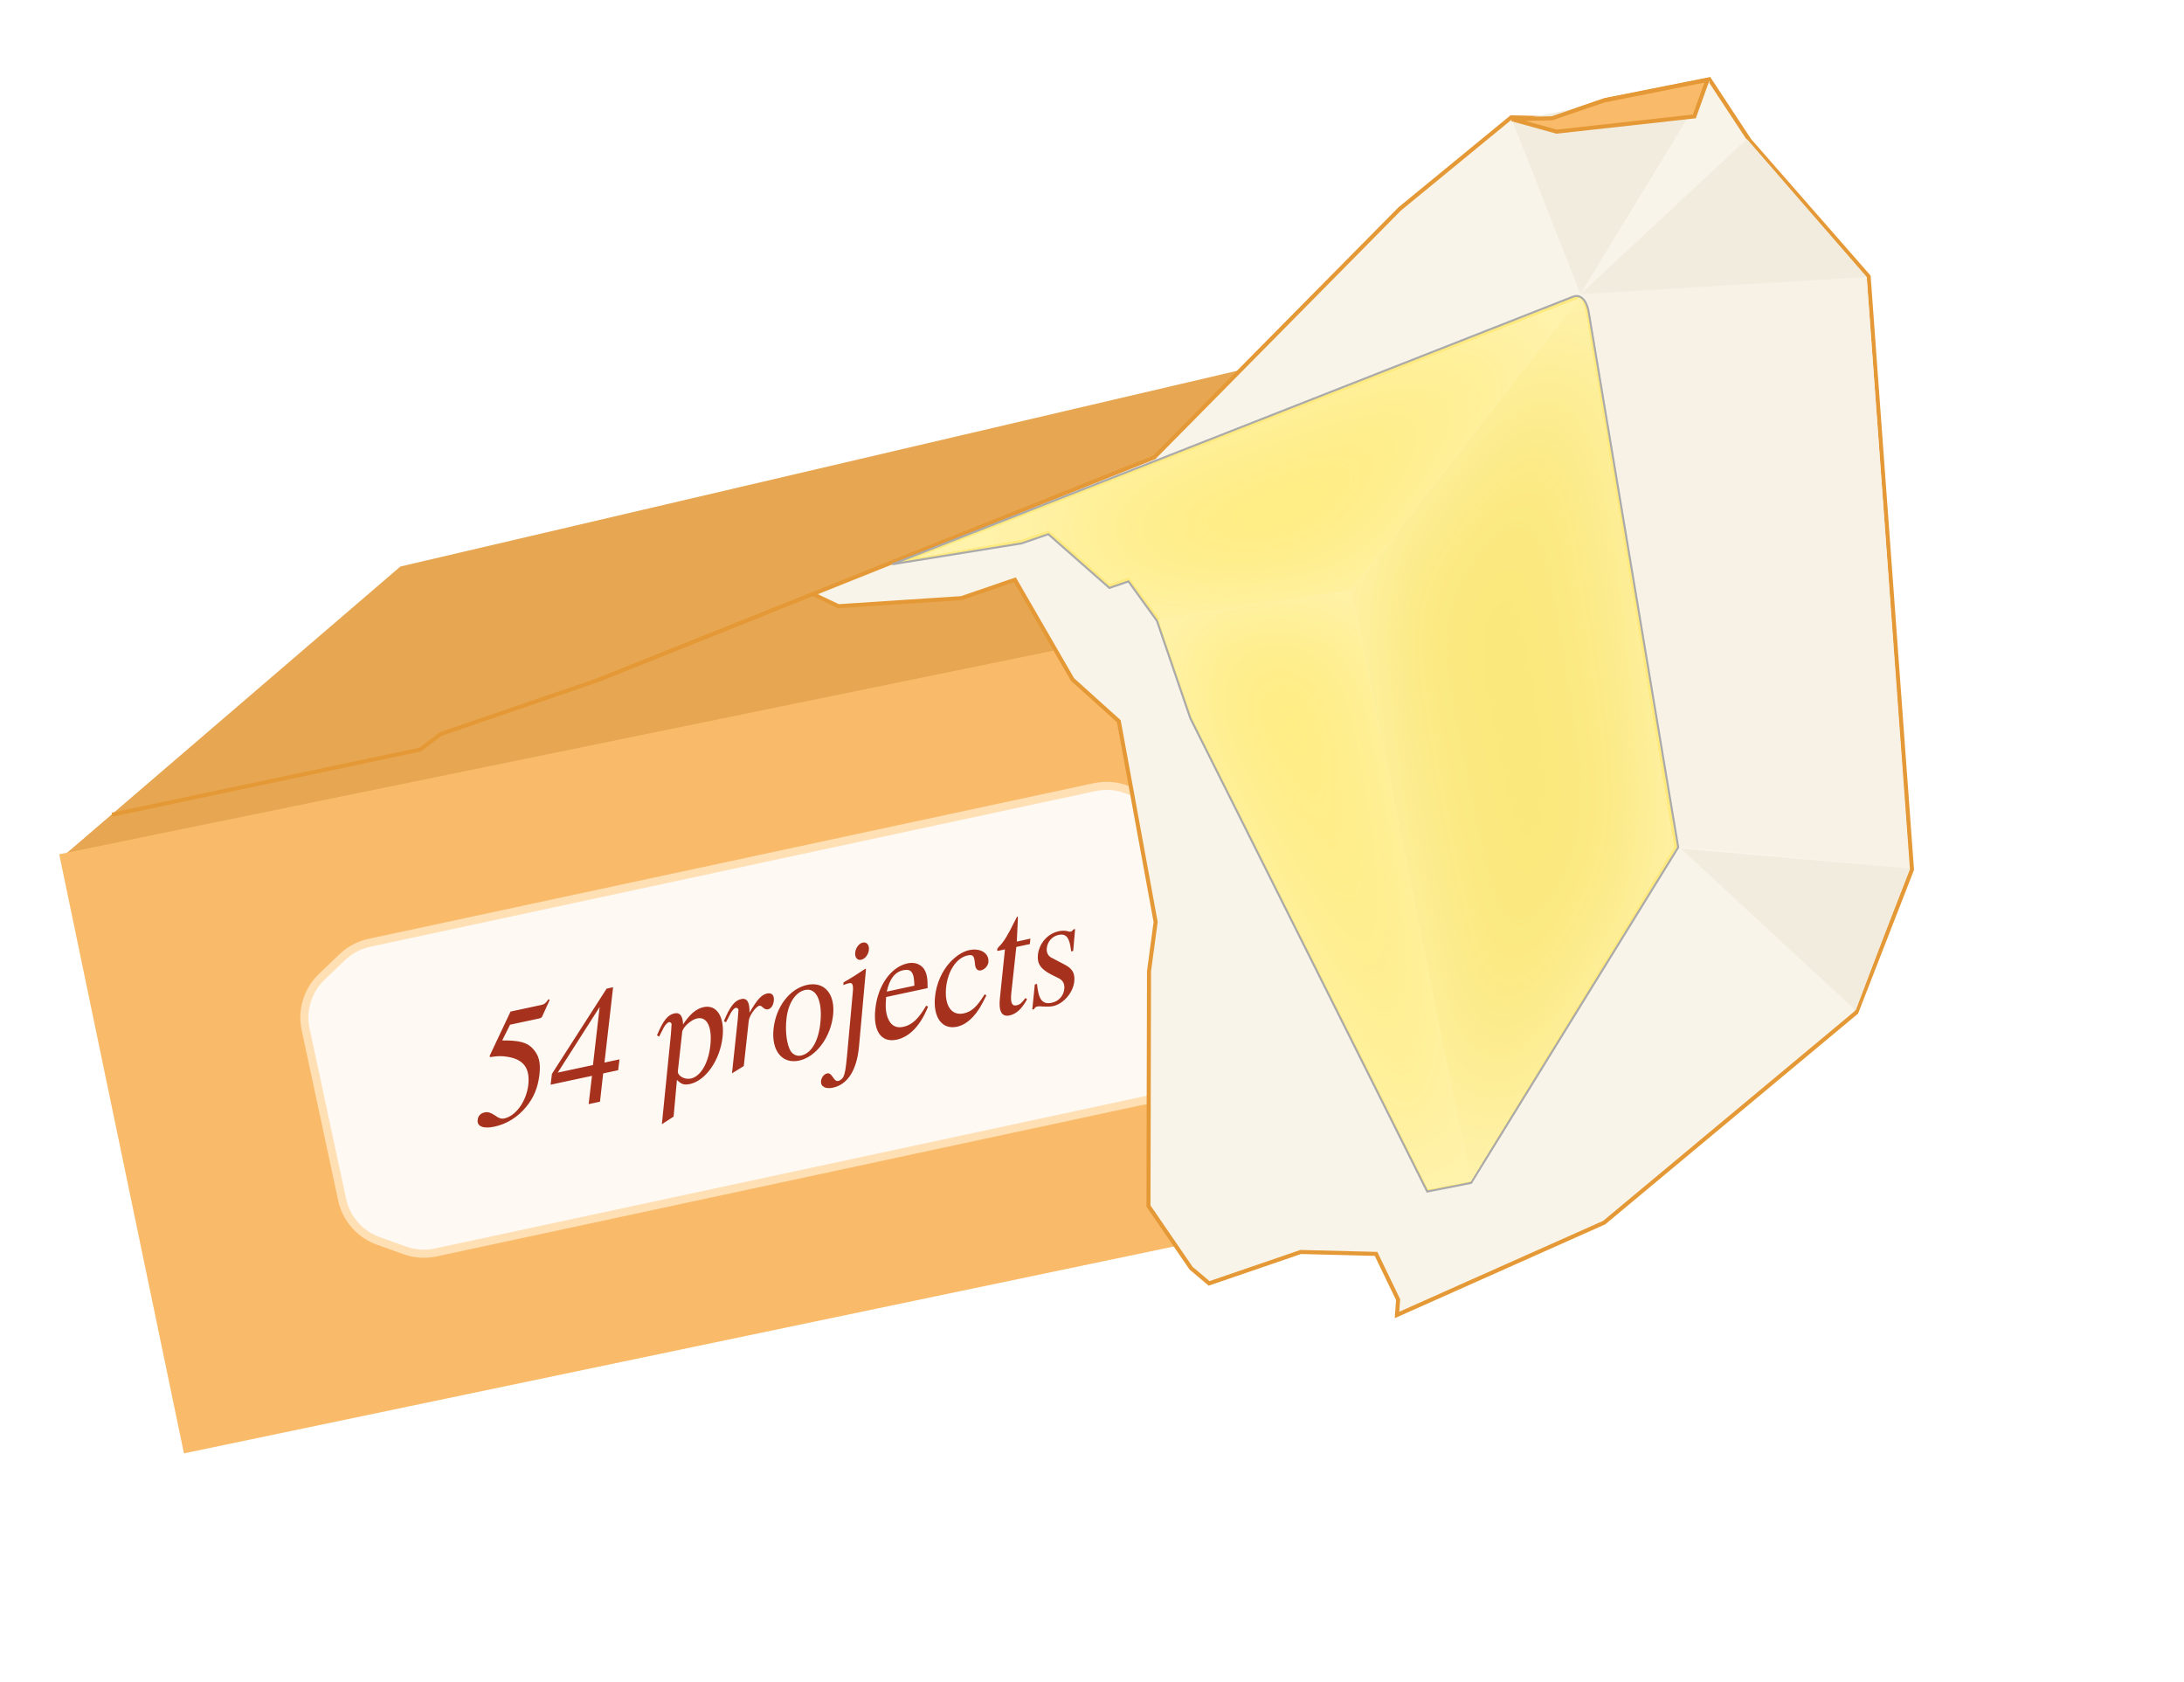
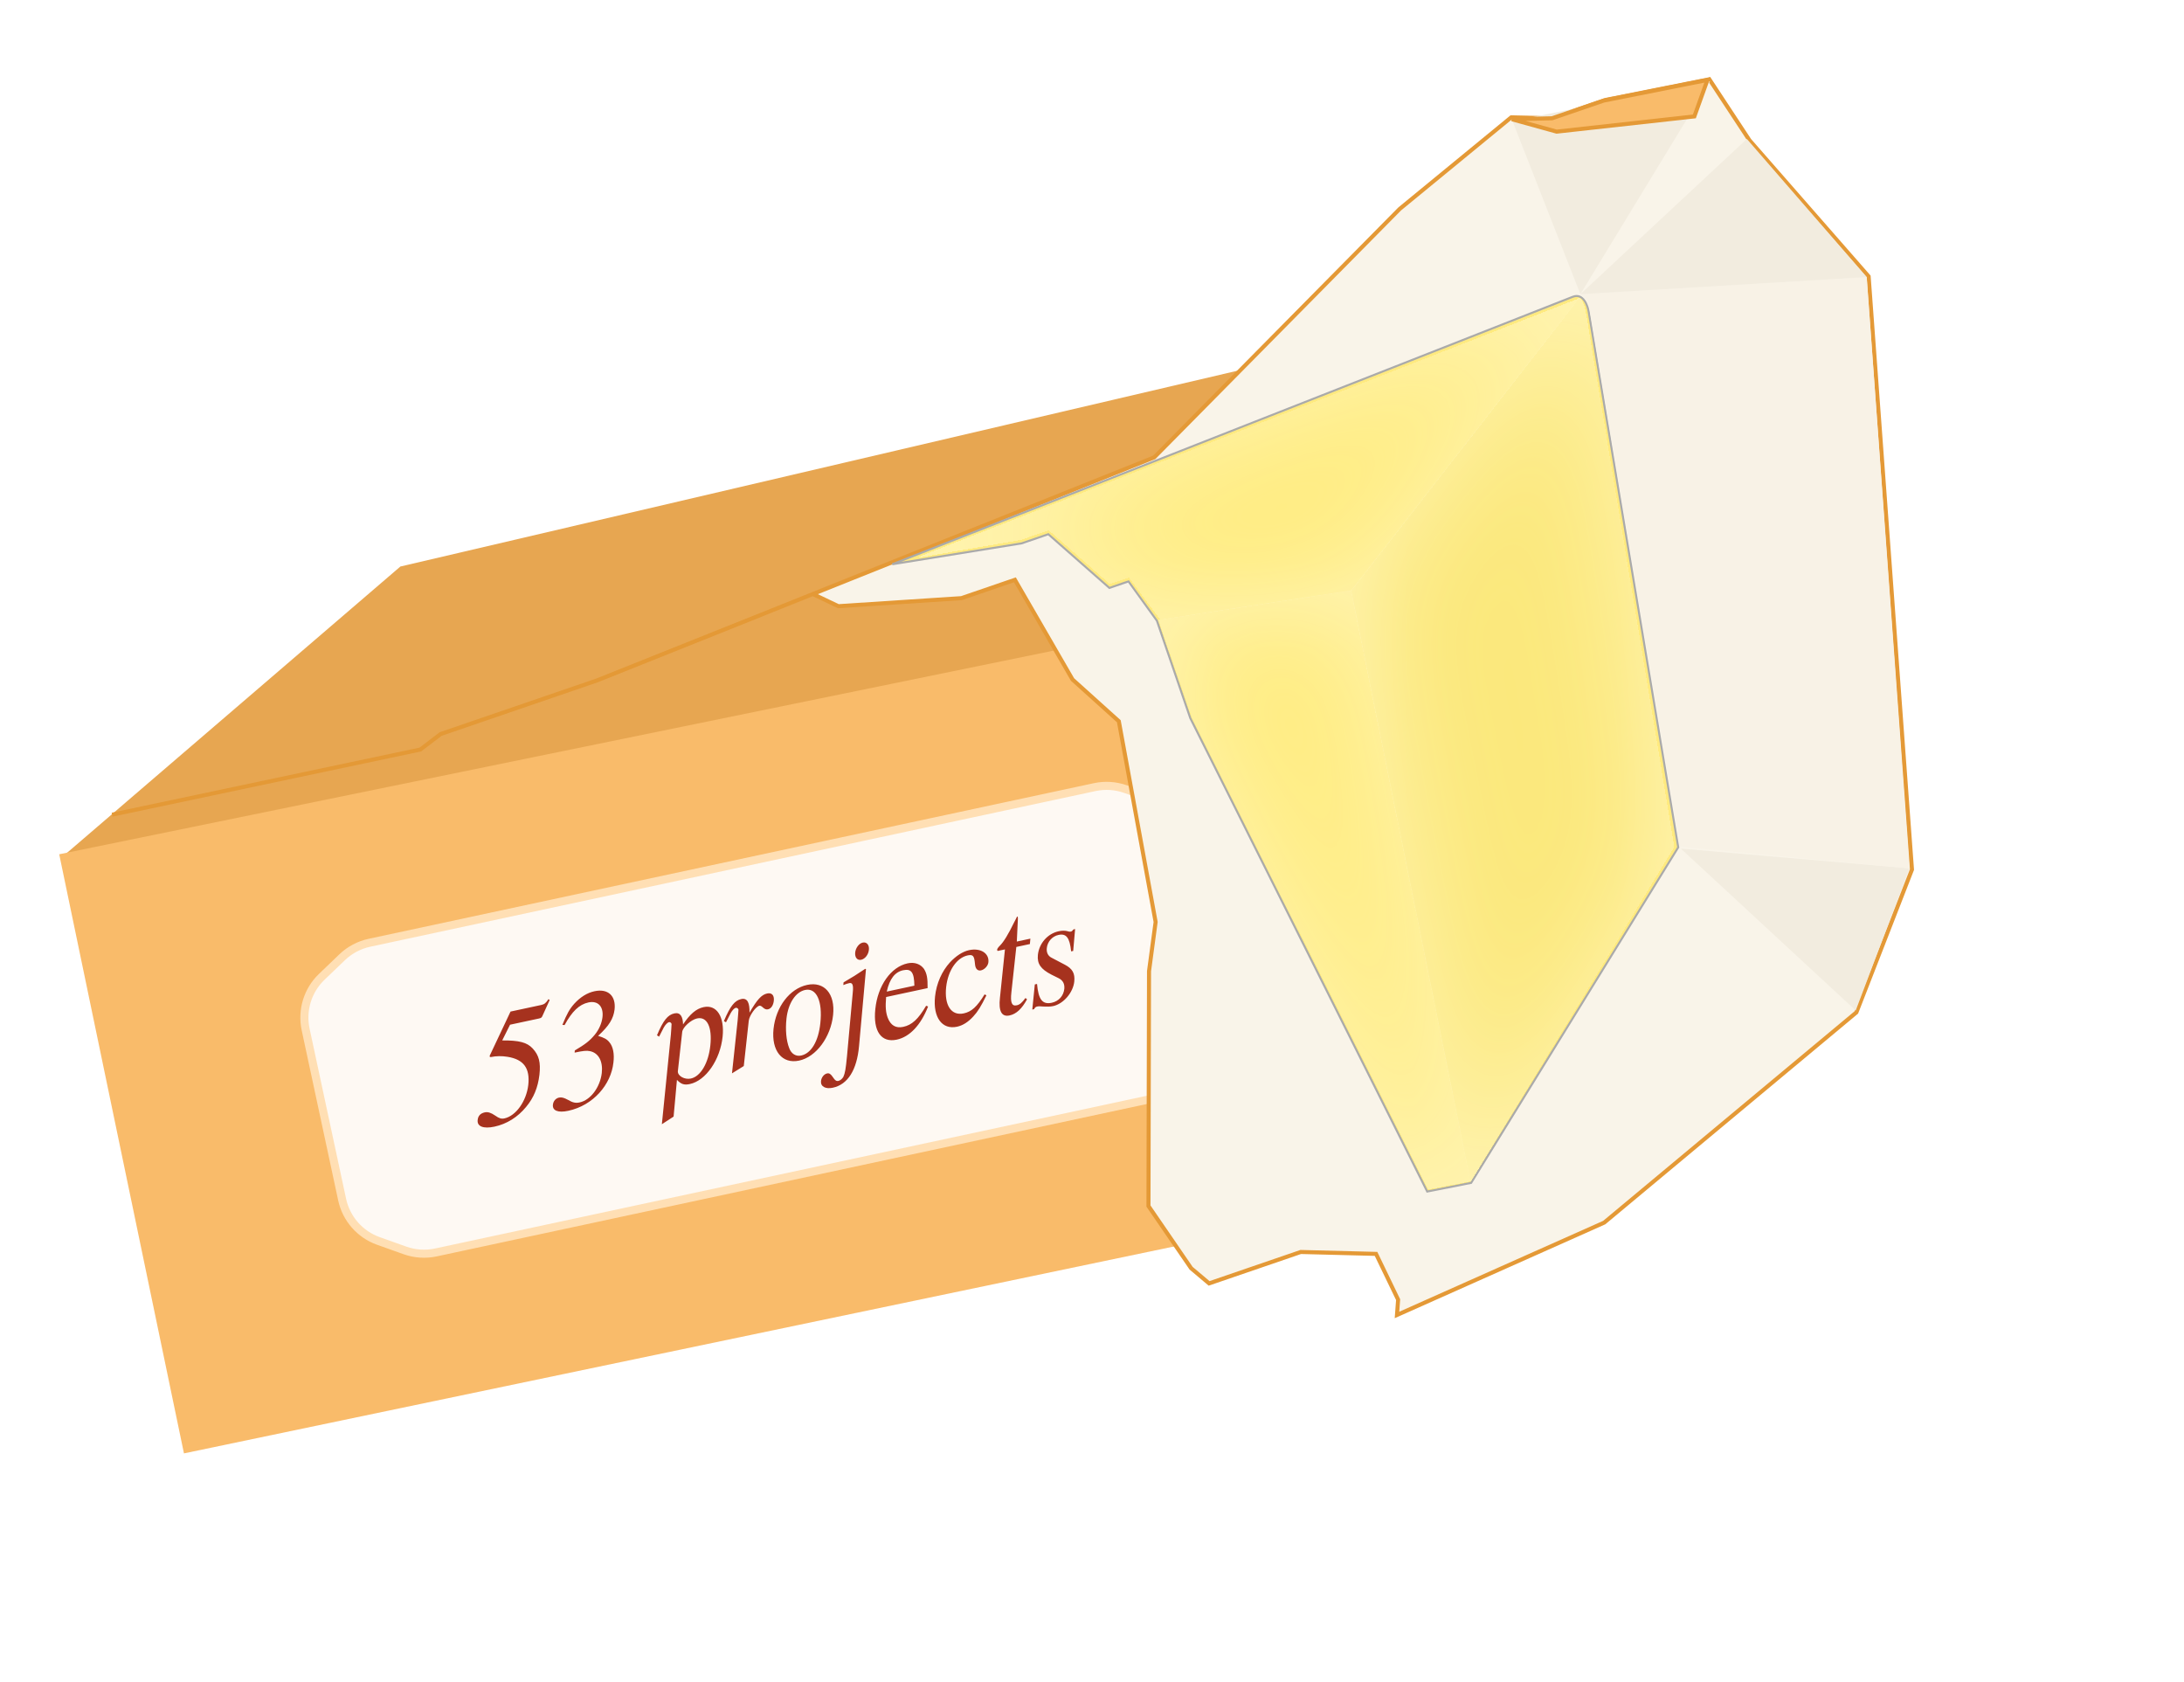
- <svg xmlns="http://www.w3.org/2000/svg" width="200" height="154" fill="none">
-   <path d="M145.03 26.526 123.762 54.28 5.542 78.594l31.123-26.725L145.03 26.526Z" fill="#E7A651" />
-   <path d="m153.463 77.584-18.694 30.678-11.753-53.504 22.098-28.251 8.349 51.077Z" fill="#F2AF58" />
-   <path d="m5.422 78.215 118.236-24.208 11.16 54.411-117.973 24.651L5.423 78.215Z" fill="#F9BB6A" />
-   <path d="M100.254 72.066 33.828 86.318a5.174 5.174 0 0 0-2.496 1.325l-1.867 1.791a5.174 5.174 0 0 0-1.477 4.82l3.342 15.577a5.173 5.173 0 0 0 3.324 3.789l2.438.868a5.177 5.177 0 0 0 2.82.184l66.425-14.252a5.17 5.17 0 0 0 2.496-1.325l1.867-1.791a5.17 5.17 0 0 0 1.477-4.819l-3.342-15.578a5.173 5.173 0 0 0-3.324-3.789l-2.437-.867a5.174 5.174 0 0 0-2.82-.185Z" fill="#FEF9F3" stroke="#FFDFB4" stroke-width=".739" />
-   <path d="m50.335 91.56-.678 1.492c-.064.12-.102.157-.318.204l-2.63.564-.72 1.44c1.54-.013 2.275.177 2.788.732.588.63.745 1.291.622 2.406-.14 1.18-.527 2.124-1.226 2.955-.767.935-1.767 1.558-2.895 1.8-1.011.217-1.606-.018-1.536-.608.038-.386.261-.615.651-.699.29-.062.566.03.955.294.358.256.567.317.842.258 1.055-.226 2.008-1.565 2.187-3.055.17-1.533-.413-2.345-1.9-2.585a4.164 4.164 0 0 0-1.493.018c-.102.021-.154-.013-.14-.091 0 0 .004-.047.027-.082l1.881-3.986 2.804-.602c.29-.062.433-.168.671-.537l.108.082Zm6.274 6.425-1.373.295-.291 2.587-1.04.224.305-2.59-3.787.811.12-.993 5.008-7.802.593-.127-.788 6.897 1.373-.295-.12.993Zm-2.308-.472.613-5.317-3.836 6.009 3.223-.692Zm11.874-2.608c-.223 2.134-1.539 4.034-2.998 4.347-.52.112-.797.02-1.186-.38-.106 1.126-.197 2.249-.306 3.361l-1.075.699.825-8.204c.03-.28.052-.813.064-.967-.007-.104-.133-.198-.234-.176-.13.028-.33.222-.483.496l-.426.833-.193-.125c.57-1.362.988-1.875 1.595-2.006.55-.118.776.303.791 1.01.631-.937 1.19-1.434 1.883-1.583 1.2-.258 1.926.872 1.743 2.695Zm-1.126.816c.183-1.687-.3-2.672-1.211-2.477-.564.121-1.322.813-1.366 1.246l-.396 3.577c-.044.433.611.807 1.19.682.895-.192 1.615-1.42 1.783-3.028Zm5.815-4.105c-.046.418-.236.73-.54.796-.158.034-.307-.025-.477-.185-.115-.111-.232-.162-.304-.146-.332.071-.924.909-.975 1.373-.158 1.38-.298 2.77-.456 4.15l-1.08.67c.18-1.626.343-3.264.523-4.89.03-.279.055-.798.07-.937-.006-.105-.147-.195-.248-.174-.13.028-.316.22-.469.494l-.426.832-.19-.11c.57-1.362.986-1.89 1.593-2.02.592-.127.768.41.75 1.245.709-1.21 1.1-1.642 1.62-1.754.42-.09.655.162.61.656Zm5.427 1.315c-.215 2.027-1.55 3.84-3.11 4.175-1.561.335-2.553-.904-2.346-2.899.216-2.026 1.477-3.688 3.081-4.032 1.576-.338 2.58.822 2.375 2.756Zm-1.17.75c.22-2.013-.352-3.266-1.393-3.043-.881.19-1.551 1.225-1.706 2.62-.11 1.036-.02 2.014.247 2.698.19.534.622.788 1.1.686.924-.198 1.579-1.306 1.753-2.961Zm4.45-6.73c-.041.447-.349.846-.71.923-.347.075-.588-.206-.548-.653.043-.433.347-.846.694-.92.362-.078.606.217.563.65Zm-1.793 3.06c-.13.029-.359.093-.552.18l.023-.247a28.418 28.418 0 0 0 1.986-1.243l.067.031-.635 7.046c-.196 2.188-1.03 3.516-2.403 3.81-.664.143-1.126-.105-1.08-.599.032-.34.269-.647.558-.71.202-.043.346.063.547.367.18.279.304.358.492.318.173-.037.35-.196.45-.369.154-.335.221-.728.333-1.9l.53-5.844c.069-.665-.027-.901-.316-.84Zm7.212 2.142c-.674 1.717-1.686 2.78-2.871 3.035-1.417.304-2.177-.773-1.962-2.8.22-2.148 1.425-3.858 2.957-4.187.636-.136 1.178.065 1.5.51.256.414.343.819.332 1.758l-3.8.816c-.075.923-.034 1.398.15 1.902.271.698.739.976 1.418.83.795-.17 1.376-.703 2.096-1.931l.18.067Zm-1.256-1.908c-.02-1.22-.277-1.573-1.028-1.412-.752.162-1.24.78-1.501 1.955l2.53-.543Zm6.599.883c-.494 1.013-.797 1.501-1.203 1.936-.465.508-.957.825-1.491.94-1.373.294-2.21-.857-2.013-2.758.13-1.223.634-2.329 1.368-3.136.554-.588 1.163-.99 1.756-1.118 1.04-.223 1.845.285 1.763 1.103-.033.34-.353.68-.685.752-.289.062-.498-.135-.538-.534l-.033-.296c-.065-.515-.198-.638-.645-.542-.998.214-1.793 1.368-1.967 2.887-.185 1.672.467 2.666 1.609 2.421.708-.152 1.203-.59 1.91-1.74l.168.085Zm3.72.366c-.479.873-.982 1.344-1.604 1.478-.722.155-1.02-.386-.878-1.626l.457-4.422-.665.142c-.146-.12.062-.346.2-.48.337-.33.785-1.061 1.298-2.124.099-.172.18-.356.276-.543.058-.012.082.028.076.21l-.099 2.078 1.243-.267-.045.494-1.243.267-.452 4.163c-.103.93.032 1.278.495 1.18.274-.06.478-.24.794-.67l.146.12Zm4.04-6.204c.044-.01.107-.068.215-.198l.145-.03-.175 2.002-.188.04c-.133-1.256-.446-1.657-1.155-1.505a1.375 1.375 0 0 0-1.073 1.198c-.05.403.112.732.433.89l1.227.643c.698.365.927.8.856 1.525-.099 1.02-.995 2.058-1.934 2.26-.26.055-.562.06-.899.041-.293-.028-.43-.029-.56 0-.144.03-.195.072-.294.244l-.16.034.232-2.302.203-.044c.127 1.44.499 1.904 1.352 1.721a1.428 1.428 0 0 0 1.147-1.274c.04-.447-.12-.776-.526-.976l-.66-.327c-.97-.502-1.316-.988-1.234-1.806.118-1.069.897-1.947 1.909-2.164.303-.065.59-.066.832.003.131.047.236.04.308.025Z" fill="#A6321E" />
-   <path d="m138.391 10.744-10.213 8.384L113.53 33.95l-7.831 7.925-31.261 12.512 2.335 1.115 11.272-.739 4.894-1.677 5.278 9.129 4.24 3.82 3.37 18.379-.605 4.504-.051 21.504 3.905 5.694 1.648 1.388 8.39-2.876 6.897.175 2.022 4.19-.105 1.403 18.978-8.459 23.093-19.245 5.09-13.074-3.968-54.31-10.916-12.47-3.671-5.579-9.508 1.892-4.894 1.678-3.741-.085Z" fill="#F9F4E9" />
-   <path d="m10.263 74.59 28.23-5.966 1.859-1.418 14.333-4.913 19.753-7.906m0 0 31.261-12.512 7.831-7.925 14.648-14.822 10.213-8.384 3.741.085 4.894-1.678 9.508-1.892 3.671 5.579 10.916 12.47 3.968 54.31-5.09 13.074-23.093 19.245-18.978 8.459.105-1.403-2.022-4.19-6.897-.175-8.39 2.876-1.648-1.388-3.905-5.694.051-21.504.605-4.504-3.37-18.378-4.24-3.821-5.278-9.13-4.894 1.678-11.272.74-2.335-1.116Z" stroke="#E49936" stroke-width=".37" />
-   <path d="m81.707 51.662 62.316-24.488c.964-.378 1.384.808 1.474 1.449l8.187 48.956-18.963 30.722-4.025.794-21.697-43.349-3.056-8.914-2.602-3.6-1.748.598L96 48.911l-2.447.839-11.846 1.912Z" fill="#FFEA7F" stroke="#AAA" stroke-width=".185" />
-   <g filter="url(#a)">
-     <path d="m106.118 56.772 17.624-2.72 10.919 54.074-3.851.734-21.636-43.174-3.056-8.914Z" fill="#FFEC7F" />
+ <svg xmlns="http://www.w3.org/2000/svg" width="200" height="154" viewBox="0 0 200 154" fill="none">
+   <path d="M145.03 26.526L123.762 54.28L5.541 78.594L36.665 51.869L145.03 26.526Z" fill="#E7A651" />
+   <path d="M153.463 77.584L134.769 108.262L123.016 54.758L145.114 26.507L153.463 77.584Z" fill="#F2AF58" />
+   <path d="M5.422 78.215L123.658 54.007L134.818 108.418L16.846 133.069L5.422 78.215Z" fill="#F9BB6A" />
+   <path d="M100.254 72.066L33.828 86.318C32.889 86.52 32.025 86.978 31.332 87.643L29.465 89.434C28.171 90.676 27.612 92.5 27.988 94.253L31.33 109.831C31.707 111.585 32.964 113.019 34.654 113.62L37.092 114.488C37.997 114.81 38.973 114.873 39.912 114.672L106.337 100.42C107.276 100.219 108.14 99.76 108.833 99.095L110.7 97.304C111.995 96.062 112.554 94.239 112.177 92.485L108.835 76.907C108.459 75.153 107.201 73.72 105.511 73.118L103.074 72.251C102.169 71.929 101.192 71.865 100.254 72.066Z" fill="#FEF9F3" stroke="#FFDFB4" stroke-width="0.739" />
+   <path d="M50.335 91.56L49.657 93.052C49.593 93.171 49.555 93.209 49.339 93.256L46.708 93.82L45.989 95.26C47.528 95.247 48.264 95.437 48.777 95.992C49.365 96.622 49.522 97.283 49.399 98.398C49.259 99.578 48.872 100.522 48.173 101.353C47.406 102.288 46.406 102.911 45.279 103.153C44.267 103.37 43.672 103.135 43.742 102.545C43.78 102.159 44.003 101.93 44.393 101.846C44.682 101.784 44.959 101.876 45.348 102.14C45.706 102.396 45.915 102.457 46.19 102.398C47.245 102.172 48.198 100.833 48.377 99.343C48.547 97.81 47.964 96.998 46.477 96.758C45.959 96.672 45.417 96.683 44.984 96.776C44.883 96.797 44.83 96.763 44.843 96.685C44.843 96.685 44.848 96.638 44.871 96.603L46.752 92.617L49.556 92.015C49.845 91.953 49.989 91.847 50.227 91.478L50.335 91.56ZM56.173 97.293C55.955 99.305 54.323 101.212 52.04 101.702C51.1 101.904 50.569 101.685 50.634 101.142C50.67 100.817 50.887 100.559 51.191 100.493C51.422 100.444 51.646 100.502 52.005 100.697C52.456 100.963 52.723 101.011 53.084 100.934C54.082 100.72 54.95 99.551 55.108 98.247C55.227 97.178 54.819 96.404 54.028 96.241C53.711 96.173 53.416 96.206 52.621 96.377L52.638 96.177C53.604 95.606 54.006 95.293 54.462 94.742C54.847 94.281 55.111 93.68 55.173 93.123C55.281 92.147 54.754 91.595 53.887 91.781C53.035 91.964 52.385 92.602 51.701 93.853L51.501 93.835C51.907 92.841 52.145 92.397 52.596 91.892C53.147 91.29 53.773 90.898 54.438 90.756C55.681 90.489 56.419 91.177 56.279 92.432C56.172 93.271 55.781 93.915 54.771 94.842C55.321 95.011 55.575 95.138 55.802 95.422C56.144 95.817 56.275 96.5 56.173 97.293ZM66.175 94.905C65.952 97.039 64.636 98.939 63.177 99.252C62.656 99.364 62.38 99.272 61.991 98.872C61.885 99.998 61.794 101.121 61.684 102.233L60.61 102.932L61.435 94.728C61.466 94.449 61.487 93.915 61.499 93.761C61.492 93.657 61.366 93.563 61.265 93.585C61.135 93.613 60.935 93.807 60.782 94.081L60.356 94.914L60.163 94.789C60.732 93.427 61.151 92.914 61.758 92.783C62.308 92.665 62.534 93.086 62.55 93.793C63.18 92.856 63.739 92.359 64.432 92.21C65.632 91.952 66.358 93.082 66.175 94.905ZM65.049 95.721C65.232 94.034 64.748 93.049 63.838 93.244C63.274 93.365 62.516 94.057 62.472 94.49L62.076 98.067C62.032 98.5 62.687 98.874 63.265 98.749C64.161 98.557 64.881 97.329 65.049 95.721ZM70.864 91.616C70.818 92.034 70.628 92.347 70.325 92.412C70.166 92.446 70.017 92.387 69.847 92.227C69.732 92.116 69.615 92.065 69.543 92.081C69.211 92.152 68.619 92.99 68.568 93.454C68.41 94.834 68.27 96.224 68.112 97.604L67.032 98.274C67.212 96.648 67.375 95.01 67.555 93.384C67.586 93.105 67.61 92.586 67.626 92.447C67.619 92.342 67.478 92.252 67.377 92.273C67.247 92.301 67.061 92.492 66.908 92.767L66.482 93.599L66.292 93.489C66.862 92.127 67.278 91.599 67.885 91.469C68.477 91.342 68.653 91.879 68.636 92.714C69.344 91.504 69.735 91.072 70.255 90.96C70.674 90.87 70.91 91.122 70.864 91.616ZM76.291 92.931C76.076 94.958 74.742 96.771 73.181 97.106C71.62 97.441 70.628 96.202 70.835 94.207C71.051 92.181 72.312 90.519 73.916 90.175C75.492 89.837 76.496 90.997 76.291 92.931ZM75.122 93.681C75.34 91.668 74.769 90.415 73.728 90.638C72.847 90.828 72.177 91.863 72.022 93.257C71.912 94.294 72.001 95.272 72.269 95.956C72.459 96.49 72.891 96.745 73.368 96.642C74.293 96.444 74.948 95.336 75.122 93.681ZM79.57 86.951C79.53 87.398 79.222 87.797 78.861 87.874C78.514 87.949 78.273 87.668 78.313 87.221C78.356 86.788 78.66 86.375 79.007 86.301C79.369 86.223 79.613 86.518 79.57 86.951ZM77.778 90.012C77.647 90.04 77.419 90.104 77.226 90.19L77.249 89.944C78.002 89.51 78.483 89.21 79.235 88.701L79.302 88.732L78.667 95.778C78.471 97.966 77.638 99.294 76.264 99.589C75.6 99.731 75.138 99.483 75.183 98.989C75.216 98.65 75.453 98.342 75.742 98.28C75.944 98.236 76.088 98.342 76.289 98.646C76.47 98.925 76.593 99.004 76.781 98.964C76.954 98.927 77.132 98.768 77.231 98.595C77.385 98.26 77.452 97.867 77.564 96.695L78.094 90.851C78.163 90.186 78.067 89.95 77.778 90.012ZM84.99 92.153C84.316 93.87 83.304 94.934 82.119 95.188C80.702 95.492 79.942 94.415 80.157 92.389C80.377 90.24 81.582 88.53 83.114 88.201C83.75 88.065 84.292 88.266 84.615 88.711C84.87 89.125 84.957 89.53 84.946 90.469L81.145 91.285C81.071 92.208 81.112 92.683 81.296 93.187C81.567 93.885 82.035 94.163 82.714 94.017C83.509 93.847 84.09 93.314 84.809 92.086L84.99 92.153ZM83.734 90.245C83.714 89.025 83.457 88.672 82.706 88.833C81.954 88.995 81.467 89.613 81.205 90.788L83.734 90.245ZM90.332 91.128C89.839 92.141 89.536 92.629 89.13 93.064C88.665 93.572 88.173 93.889 87.639 94.004C86.266 94.298 85.429 93.147 85.626 91.246C85.756 90.023 86.26 88.917 86.994 88.11C87.548 87.522 88.157 87.119 88.75 86.992C89.79 86.769 90.595 87.277 90.513 88.095C90.48 88.435 90.16 88.776 89.828 88.847C89.539 88.909 89.33 88.712 89.29 88.313L89.257 88.017C89.192 87.502 89.059 87.379 88.612 87.475C87.614 87.689 86.819 88.843 86.645 90.362C86.46 92.034 87.112 93.028 88.254 92.783C88.962 92.631 89.457 92.192 90.163 91.043L90.332 91.128ZM94.052 91.494C93.574 92.367 93.071 92.838 92.449 92.972C91.727 93.127 91.429 92.586 91.571 91.346L92.028 86.924L91.364 87.066C91.217 86.947 91.425 86.721 91.563 86.585C91.9 86.256 92.348 85.525 92.861 84.462C92.96 84.29 93.041 84.106 93.138 83.919C93.195 83.907 93.219 83.947 93.213 84.13L93.114 86.207L94.357 85.94L94.312 86.434L93.069 86.701L92.617 90.864C92.514 91.794 92.649 92.142 93.112 92.043C93.386 91.984 93.59 91.805 93.906 91.374L94.052 91.494ZM98.094 85.29C98.137 85.281 98.2 85.222 98.308 85.093L98.453 85.061L98.278 87.064L98.09 87.105C97.957 85.848 97.644 85.447 96.935 85.599C96.372 85.72 95.929 86.193 95.862 86.797C95.813 87.2 95.974 87.529 96.295 87.686L97.522 88.33C98.22 88.695 98.449 89.129 98.378 89.855C98.279 90.874 97.383 91.913 96.444 92.115C96.183 92.17 95.882 92.175 95.545 92.156C95.252 92.128 95.116 92.127 94.986 92.155C94.841 92.186 94.79 92.228 94.691 92.4L94.532 92.434L94.763 90.132L94.966 90.088C95.093 91.527 95.465 91.992 96.318 91.809C96.954 91.672 97.393 91.185 97.465 90.535C97.505 90.088 97.344 89.759 96.939 89.559L96.279 89.232C95.309 88.73 94.963 88.244 95.044 87.426C95.163 86.357 95.942 85.479 96.954 85.262C97.257 85.197 97.544 85.196 97.786 85.265C97.917 85.312 98.022 85.305 98.094 85.29Z" fill="#A6321E" />
+   <path d="M138.391 10.744L128.178 19.128L113.53 33.95L105.699 41.875L74.438 54.387L76.773 55.502L88.045 54.764L92.939 53.086L98.217 62.215L102.457 66.036L105.827 84.414L105.222 88.918L105.171 110.422L109.076 116.116L110.724 117.504L119.114 114.628L126.011 114.803L128.033 118.993L127.928 120.396L146.906 111.937L169.999 92.692L175.089 79.618L171.121 25.308L160.205 12.838L156.534 7.259L147.026 9.151L142.132 10.829L138.391 10.744Z" fill="#F9F4E9" />
+   <path d="M10.263 74.591L38.494 68.624L40.352 67.206L54.685 62.293L74.438 54.387M74.438 54.387L105.699 41.875L113.53 33.95L128.178 19.128L138.391 10.744L142.132 10.829L147.026 9.151L156.534 7.259L160.205 12.838L171.121 25.308L175.089 79.618L169.999 92.692L146.906 111.937L127.928 120.396L128.033 118.993L126.011 114.803L119.114 114.628L110.724 117.504L109.076 116.116L105.171 110.422L105.222 88.918L105.827 84.414L102.457 66.036L98.217 62.215L92.939 53.086L88.045 54.764L76.773 55.502L74.438 54.387Z" stroke="#E49936" stroke-width="0.37" />
+   <path d="M81.707 51.662L144.023 27.174C144.987 26.796 145.407 27.982 145.497 28.623L153.684 77.579L134.721 108.301L130.696 109.095L108.999 65.746L105.943 56.832L103.341 53.231L101.593 53.83L96 48.911L93.553 49.75L81.707 51.662Z" fill="#FFEA7F" stroke="#AAAAAA" stroke-width="0.185" />
+   <g filter="url(#filter0_i_1906_35160)">
+     <path d="M106.118 56.772L123.742 54.051L134.661 108.126L130.81 108.86L109.174 65.686L106.118 56.772Z" fill="#FFEC7F" />
  </g>
-   <g filter="url(#b)">
-     <path d="m144.493 27.404-20.751 26.647 10.919 54.075 18.614-30.602c-2.546-15.405-7.712-46.658-8.008-48.432-.296-1.773-.639-1.864-.774-1.688Z" fill="#FBE87C" />
+   <g filter="url(#filter1_i_1906_35160)">
+     <path d="M144.493 27.404L123.742 54.051L134.661 108.126L153.275 77.524C150.729 62.119 145.563 30.866 145.267 29.092C144.971 27.319 144.628 27.228 144.493 27.404Z" fill="#FBE87C" />
  </g>
-   <g filter="url(#c)">
-     <path d="m144.493 27.404-20.751 26.647-17.449 2.661-2.897-3.89-1.748.599-5.593-4.92-2.622.9-9.219 1.597 60.279-23.594Z" fill="#FFEC7F" />
+   <g filter="url(#filter2_i_1906_35160)">
+     <path d="M144.493 27.404L123.742 54.051L106.293 56.712L103.396 52.822L101.648 53.421L96.055 48.501L93.433 49.4L84.215 50.998L144.493 27.404Z" fill="#FFEC7F" />
  </g>
-   <path d="m156.594 7.434-11.871 19.501-6.212-15.841 18.083-3.66Z" fill="#F2ECDF" />
-   <path d="m142.551 12.053-4.1-1.134 3.68-.09 4.72-1.618 9.508-1.892-1.198 3.341-12.61 1.393Z" fill="#F9BB6A" stroke="#E49936" stroke-width=".37" />
-   <path d="m174.854 79.503-20.935-1.809 16.02 14.823 4.915-13.014Z" fill="#F2ECDF" />
-   <path d="M145.552 28.214c-.148-.887-.615-1.222-.829-1.279l26.223-1.567 3.908 54.135-20.995-1.984c-2.707-16.065-8.16-48.419-8.307-49.305Z" fill="#F8F2E6" />
-   <path d="M170.946 25.368 159.97 12.723l-15.247 14.212 26.223-1.567Z" fill="#F2ECDF" />
+   <path d="M156.594 7.434L144.723 26.935L138.511 11.094L156.594 7.434Z" fill="#F2ECDF" />
+   <path d="M142.551 12.053L138.451 10.919L142.131 10.829L146.851 9.211L156.359 7.319L155.161 10.66L142.551 12.053Z" fill="#F9BB6A" stroke="#E49936" stroke-width="0.37" />
+   <path d="M174.854 79.503L153.919 77.694L169.939 92.517L174.854 79.503Z" fill="#F2ECDF" />
+   <path d="M145.552 28.214C145.404 27.327 144.937 26.992 144.723 26.935L170.946 25.368L174.854 79.503L153.859 77.519C151.152 61.454 145.699 29.101 145.552 28.214Z" fill="#F8F2E6" />
+   <path d="M170.946 25.368L159.97 12.723L144.723 26.935L170.946 25.368Z" fill="#F2ECDF" />
  <defs>
-     <filter id="a" x="106.118" y="54.051" width="28.543" height="54.809" filterUnits="userSpaceOnUse" color-interpolation-filters="sRGB">
+     <filter id="filter0_i_1906_35160" x="106.118" y="54.051" width="28.543" height="54.809" filterUnits="userSpaceOnUse" color-interpolation-filters="sRGB">
      <feFlood flood-opacity="0" result="BackgroundImageFix" />
-       <feBlend in="SourceGraphic" in2="BackgroundImageFix" result="shape" />
-       <feColorMatrix in="SourceAlpha" values="0 0 0 0 0 0 0 0 0 0 0 0 0 0 0 0 0 0 127 0" result="hardAlpha" />
+       <feBlend mode="normal" in="SourceGraphic" in2="BackgroundImageFix" result="shape" />
+       <feColorMatrix in="SourceAlpha" type="matrix" values="0 0 0 0 0 0 0 0 0 0 0 0 0 0 0 0 0 0 127 0" result="hardAlpha" />
      <feOffset />
      <feGaussianBlur stdDeviation="5.543" />
      <feComposite in2="hardAlpha" operator="arithmetic" k2="-1" k3="1" />
-       <feColorMatrix values="0 0 0 0 1 0 0 0 0 0.953 0 0 0 0 0.687 0 0 0 1 0" />
-       <feBlend in2="shape" result="effect1_innerShadow_1906_35160" />
+       <feColorMatrix type="matrix" values="0 0 0 0 1 0 0 0 0 0.953 0 0 0 0 0.687 0 0 0 1 0" />
+       <feBlend mode="normal" in2="shape" result="effect1_innerShadow_1906_35160" />
    </filter>
-     <filter id="b" x="123.742" y="27.342" width="29.533" height="80.785" filterUnits="userSpaceOnUse" color-interpolation-filters="sRGB">
+     <filter id="filter1_i_1906_35160" x="123.742" y="27.342" width="29.533" height="80.785" filterUnits="userSpaceOnUse" color-interpolation-filters="sRGB">
      <feFlood flood-opacity="0" result="BackgroundImageFix" />
-       <feBlend in="SourceGraphic" in2="BackgroundImageFix" result="shape" />
-       <feColorMatrix in="SourceAlpha" values="0 0 0 0 0 0 0 0 0 0 0 0 0 0 0 0 0 0 127 0" result="hardAlpha" />
+       <feBlend mode="normal" in="SourceGraphic" in2="BackgroundImageFix" result="shape" />
+       <feColorMatrix in="SourceAlpha" type="matrix" values="0 0 0 0 0 0 0 0 0 0 0 0 0 0 0 0 0 0 127 0" result="hardAlpha" />
      <feOffset />
      <feGaussianBlur stdDeviation="5.543" />
      <feComposite in2="hardAlpha" operator="arithmetic" k2="-1" k3="1" />
-       <feColorMatrix values="0 0 0 0 1 0 0 0 0 0.953 0 0 0 0 0.687 0 0 0 1 0" />
-       <feBlend in2="shape" result="effect1_innerShadow_1906_35160" />
+       <feColorMatrix type="matrix" values="0 0 0 0 1 0 0 0 0 0.953 0 0 0 0 0.687 0 0 0 1 0" />
+       <feBlend mode="normal" in2="shape" result="effect1_innerShadow_1906_35160" />
    </filter>
-     <filter id="c" x="84.214" y="27.404" width="60.279" height="29.308" filterUnits="userSpaceOnUse" color-interpolation-filters="sRGB">
+     <filter id="filter2_i_1906_35160" x="84.214" y="27.404" width="60.279" height="29.308" filterUnits="userSpaceOnUse" color-interpolation-filters="sRGB">
      <feFlood flood-opacity="0" result="BackgroundImageFix" />
-       <feBlend in="SourceGraphic" in2="BackgroundImageFix" result="shape" />
-       <feColorMatrix in="SourceAlpha" values="0 0 0 0 0 0 0 0 0 0 0 0 0 0 0 0 0 0 127 0" result="hardAlpha" />
+       <feBlend mode="normal" in="SourceGraphic" in2="BackgroundImageFix" result="shape" />
+       <feColorMatrix in="SourceAlpha" type="matrix" values="0 0 0 0 0 0 0 0 0 0 0 0 0 0 0 0 0 0 127 0" result="hardAlpha" />
      <feOffset />
      <feGaussianBlur stdDeviation="5.543" />
      <feComposite in2="hardAlpha" operator="arithmetic" k2="-1" k3="1" />
-       <feColorMatrix values="0 0 0 0 1 0 0 0 0 0.953 0 0 0 0 0.687 0 0 0 1 0" />
-       <feBlend in2="shape" result="effect1_innerShadow_1906_35160" />
+       <feColorMatrix type="matrix" values="0 0 0 0 1 0 0 0 0 0.953 0 0 0 0 0.687 0 0 0 1 0" />
+       <feBlend mode="normal" in2="shape" result="effect1_innerShadow_1906_35160" />
    </filter>
  </defs>
</svg>
